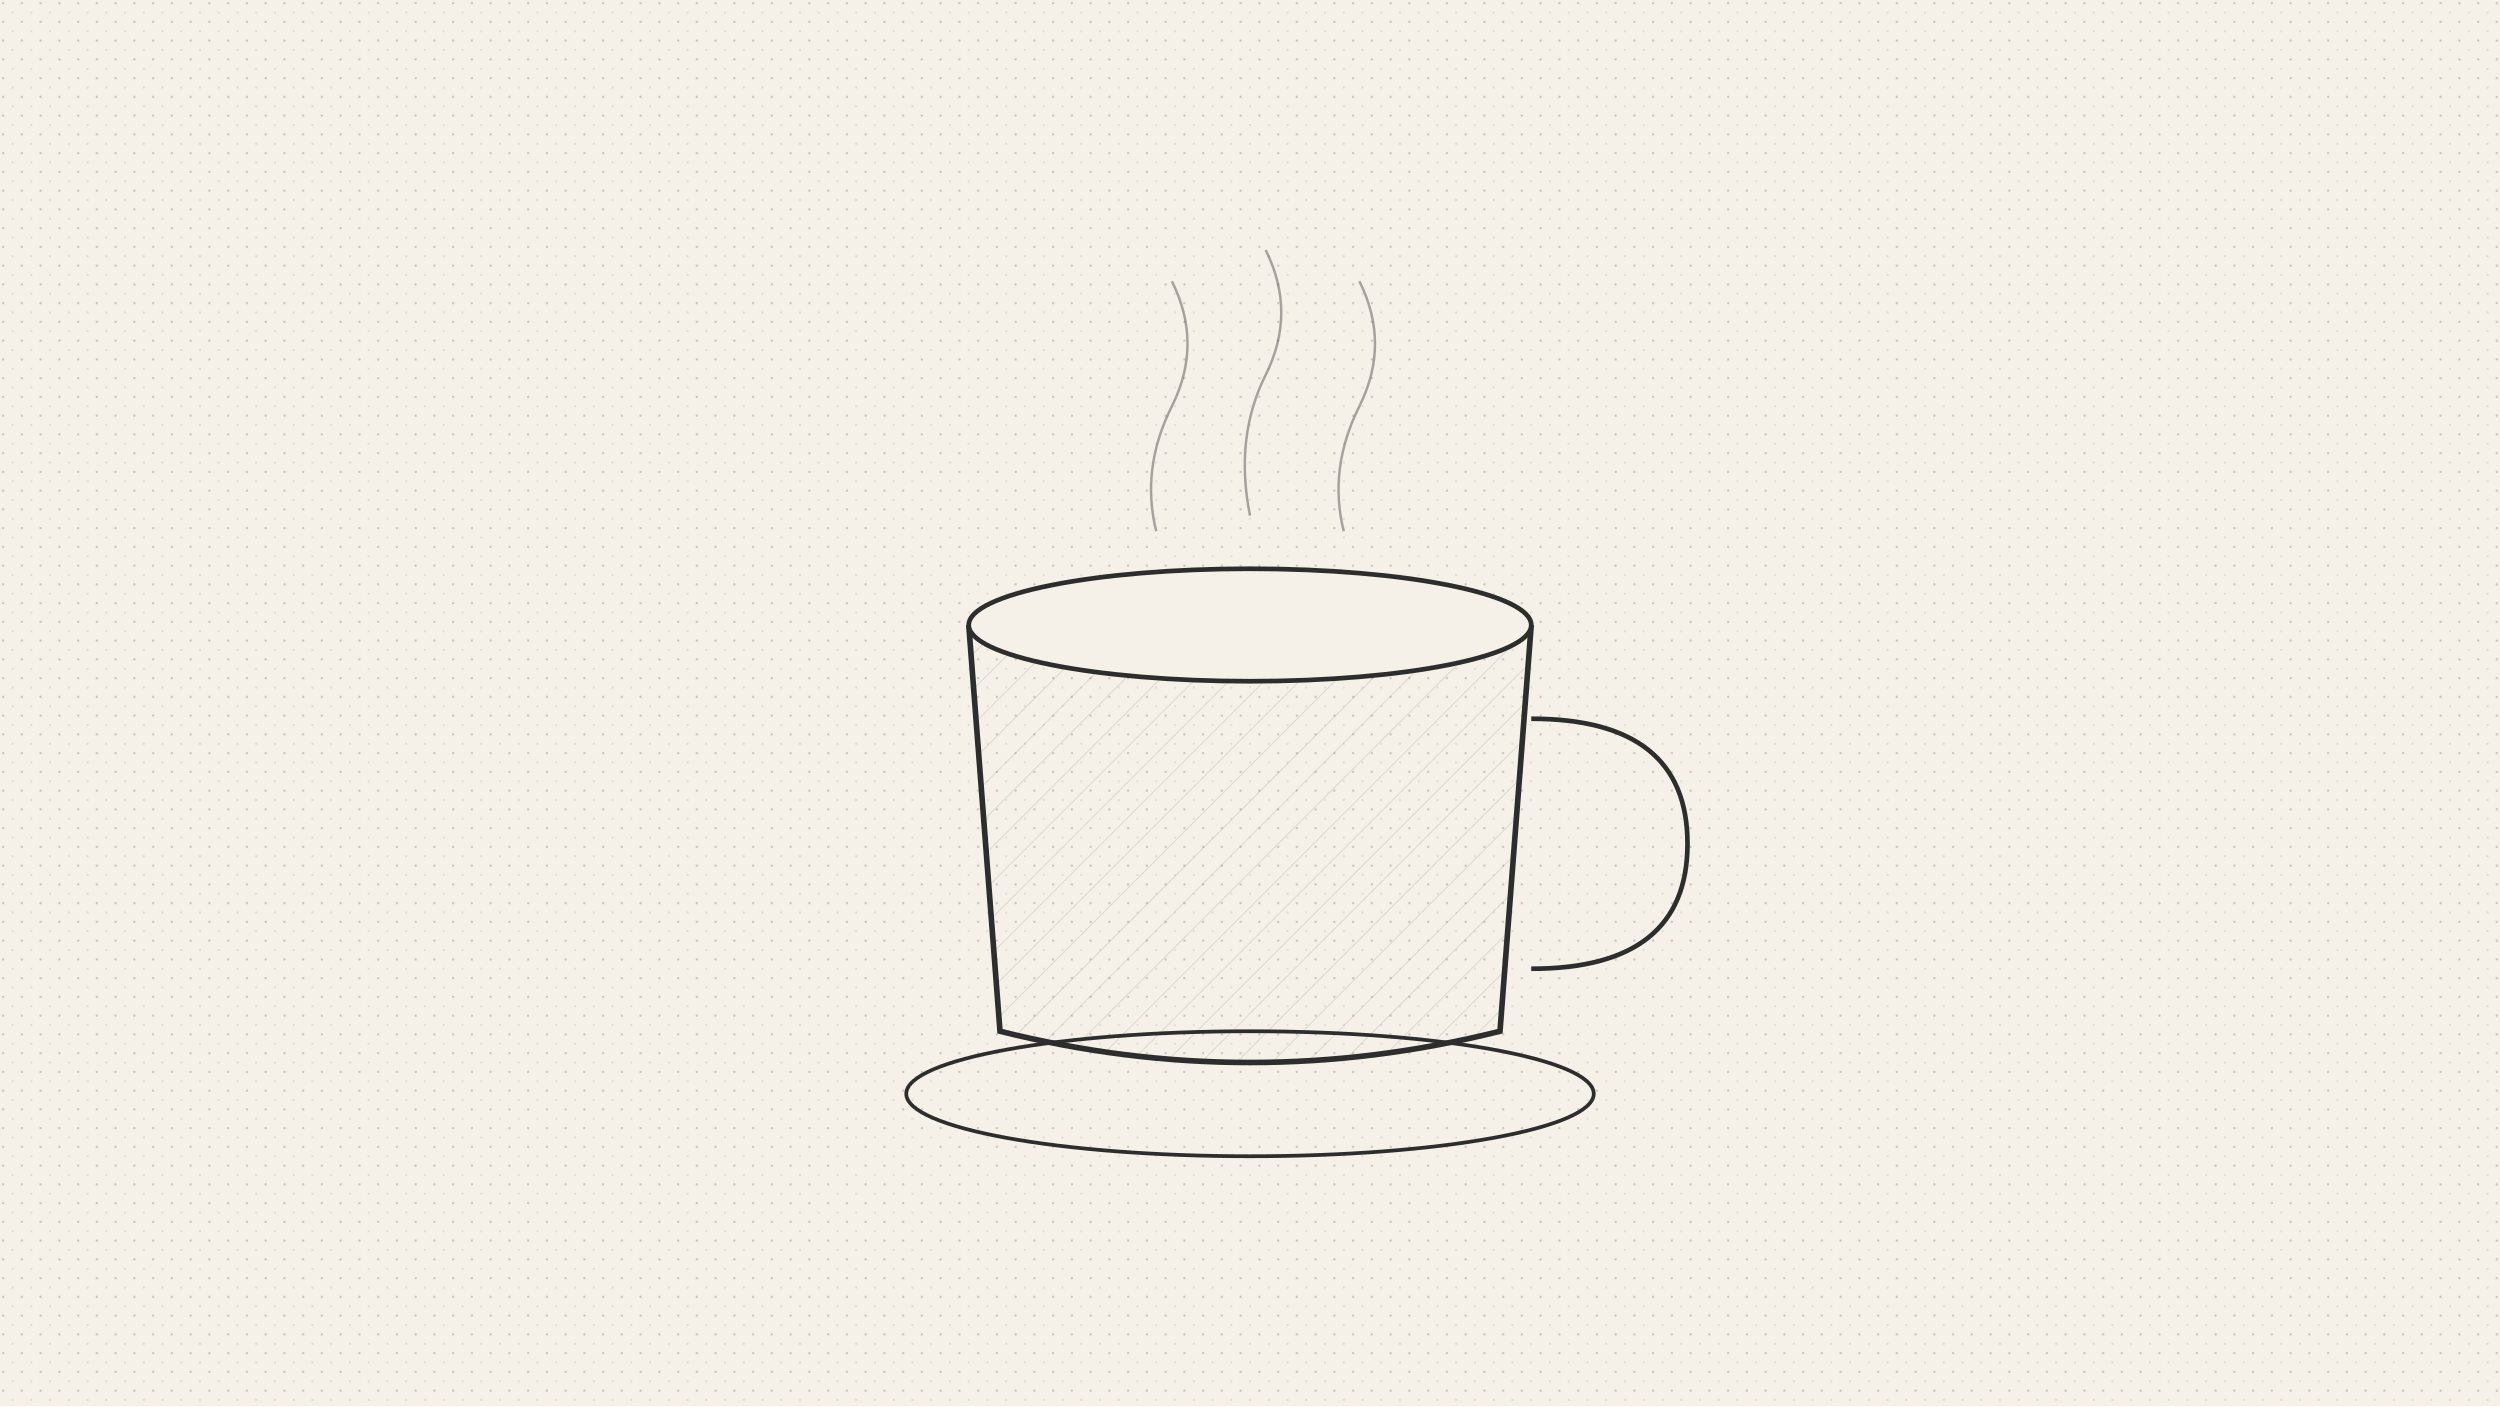
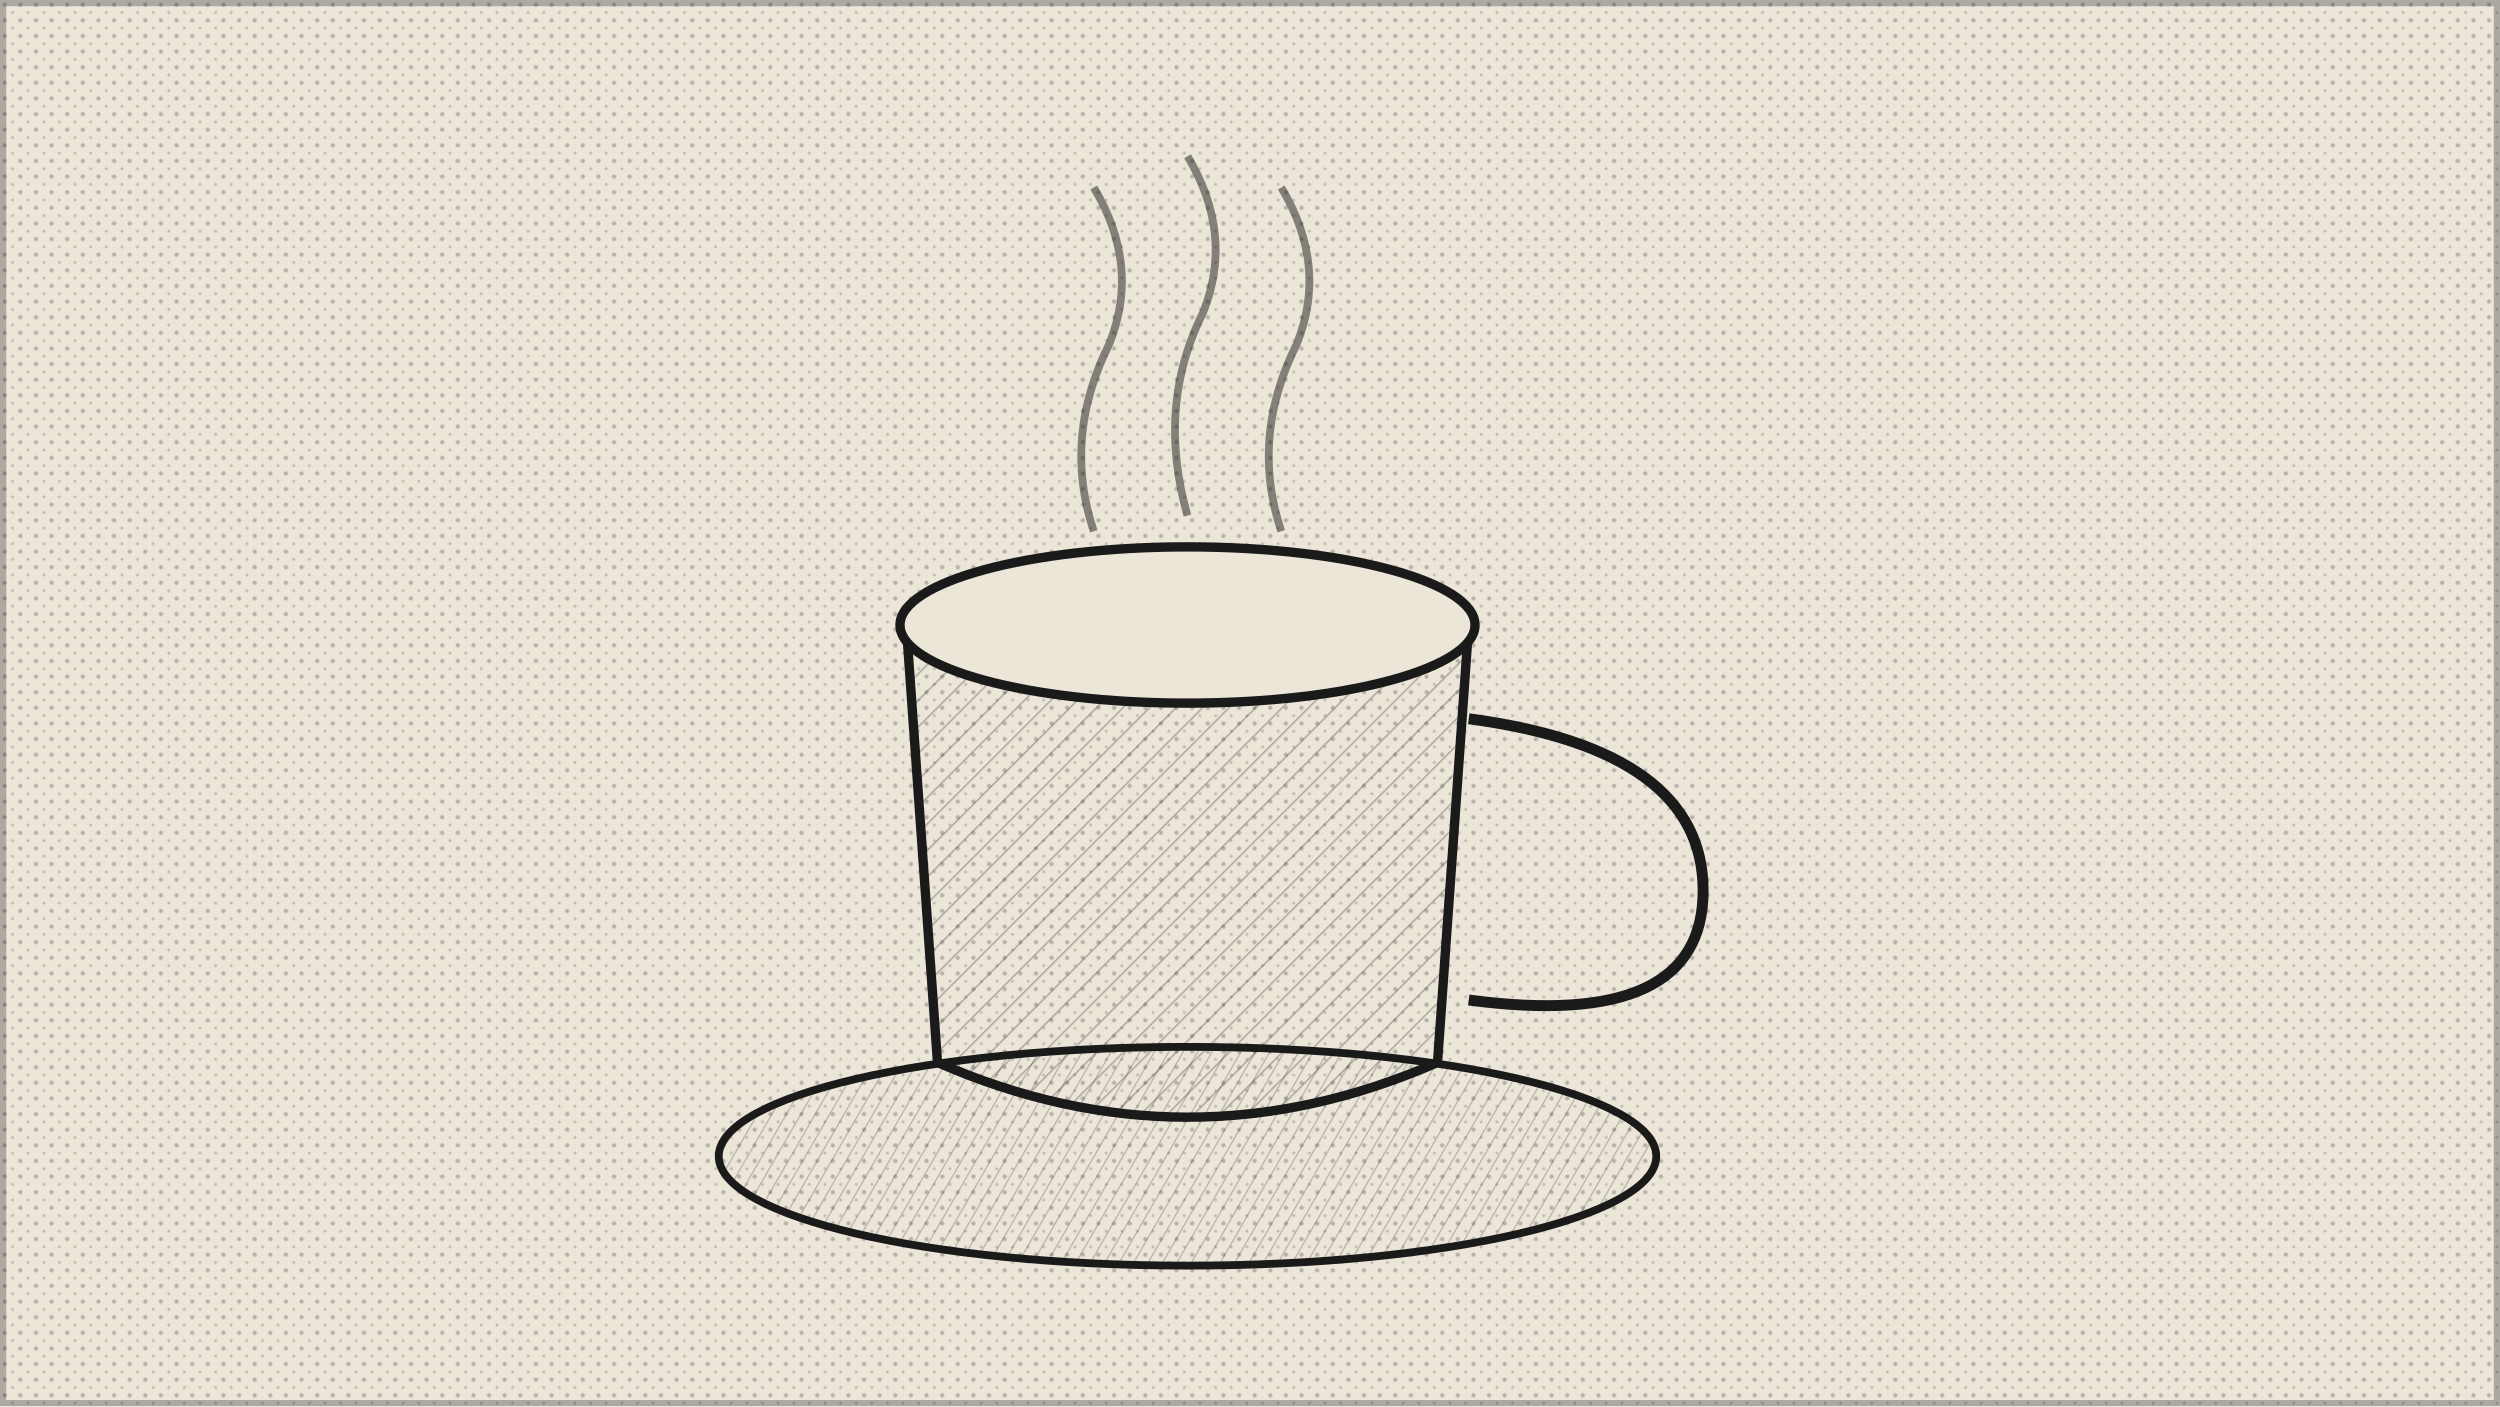
<svg xmlns="http://www.w3.org/2000/svg" viewBox="0 0 800 450" width="800" height="450">
  <defs>
-     <pattern id="crosshatch" width="8" height="8" patternUnits="userSpaceOnUse" patternTransform="rotate(45)">
-       <line x1="0" y1="0" x2="0" y2="8" stroke="#2d2d2d" stroke-width="0.5" opacity="0.15" />
+     <pattern id="crosshatch" width="6" height="6" patternUnits="userSpaceOnUse" patternTransform="rotate(45)">
+       <line x1="0" y1="0" x2="0" y2="6" stroke="#1a1a1a" stroke-width="1" opacity="0.3" />
    </pattern>
-     <pattern id="stipple" width="6" height="6" patternUnits="userSpaceOnUse">
-       <circle cx="1" cy="1" r="0.4" fill="#2d2d2d" opacity="0.2" />
-       <circle cx="4" cy="4" r="0.3" fill="#2d2d2d" opacity="0.15" />
+     <pattern id="stipple" width="5" height="5" patternUnits="userSpaceOnUse">
+       <circle cx="1.5" cy="1.5" r="0.7" fill="#1a1a1a" opacity="0.25" />
+       <circle cx="4" cy="4" r="0.5" fill="#1a1a1a" opacity="0.2" />
    </pattern>
-     <pattern id="hatch-dense" width="4" height="4" patternUnits="userSpaceOnUse" patternTransform="rotate(30)">
-       <line x1="0" y1="0" x2="0" y2="4" stroke="#2d2d2d" stroke-width="0.4" opacity="0.2" />
+     <pattern id="hatch" width="4" height="4" patternUnits="userSpaceOnUse" patternTransform="rotate(30)">
+       <line x1="0" y1="0" x2="0" y2="4" stroke="#1a1a1a" stroke-width="0.8" opacity="0.25" />
    </pattern>
  </defs>
-   <rect width="800" height="450" fill="#f5f0e8" />
+   <rect width="800" height="450" fill="#ece6d9" />
  <rect width="800" height="450" fill="url(#stipple)" />
-   <path d="M 310 200 L 320 330 Q 400 350 480 330 L 490 200" fill="none" stroke="#2d2d2d" stroke-width="1.8" />
-   <path d="M 310 200 L 320 330 Q 400 350 480 330 L 490 200" fill="url(#crosshatch)" />
-   <ellipse cx="400" cy="200" rx="90" ry="18" fill="#f5f0e8" stroke="#2d2d2d" stroke-width="1.5" />
-   <path d="M 490 230 Q 540 230 540 270 Q 540 310 490 310" fill="none" stroke="#2d2d2d" stroke-width="1.5" />
-   <path d="M 370 170 Q 365 150 375 130 Q 385 110 375 90" fill="none" stroke="#2d2d2d" stroke-width="0.8" opacity="0.4" />
-   <path d="M 400 165 Q 395 140 405 120 Q 415 100 405 80" fill="none" stroke="#2d2d2d" stroke-width="0.8" opacity="0.4" />
-   <path d="M 430 170 Q 425 150 435 130 Q 445 110 435 90" fill="none" stroke="#2d2d2d" stroke-width="0.8" opacity="0.4" />
-   <ellipse cx="400" cy="350" rx="110" ry="20" fill="none" stroke="#2d2d2d" stroke-width="1.2" />
+   <rect x="1" y="1" width="798" height="448" fill="none" stroke="#1a1a1a" stroke-width="2" opacity="0.3" />
+   <ellipse cx="380" cy="370" rx="150" ry="35" fill="url(#hatch)" stroke="#1a1a1a" stroke-width="2.5" />
+   <path d="M 290 200 L 300 340 Q 380 375 460 340 L 470 200 Z" fill="url(#crosshatch)" stroke="#1a1a1a" stroke-width="3" />
+   <ellipse cx="380" cy="200" rx="92" ry="25" fill="#ece6d9" stroke="#1a1a1a" stroke-width="3" />
+   <path d="M 470 230 Q 545 240 545 285 Q 545 330 470 320" fill="none" stroke="#1a1a1a" stroke-width="3.5" />
+   <path d="M 350 170 Q 340 140 355 110 Q 365 85 350 60" fill="none" stroke="#1a1a1a" stroke-width="2.5" opacity="0.5" />
+   <path d="M 380 165 Q 370 130 385 100 Q 395 75 380 50" fill="none" stroke="#1a1a1a" stroke-width="2.5" opacity="0.5" />
+   <path d="M 410 170 Q 400 140 415 110 Q 425 85 410 60" fill="none" stroke="#1a1a1a" stroke-width="2.5" opacity="0.5" />
</svg>
